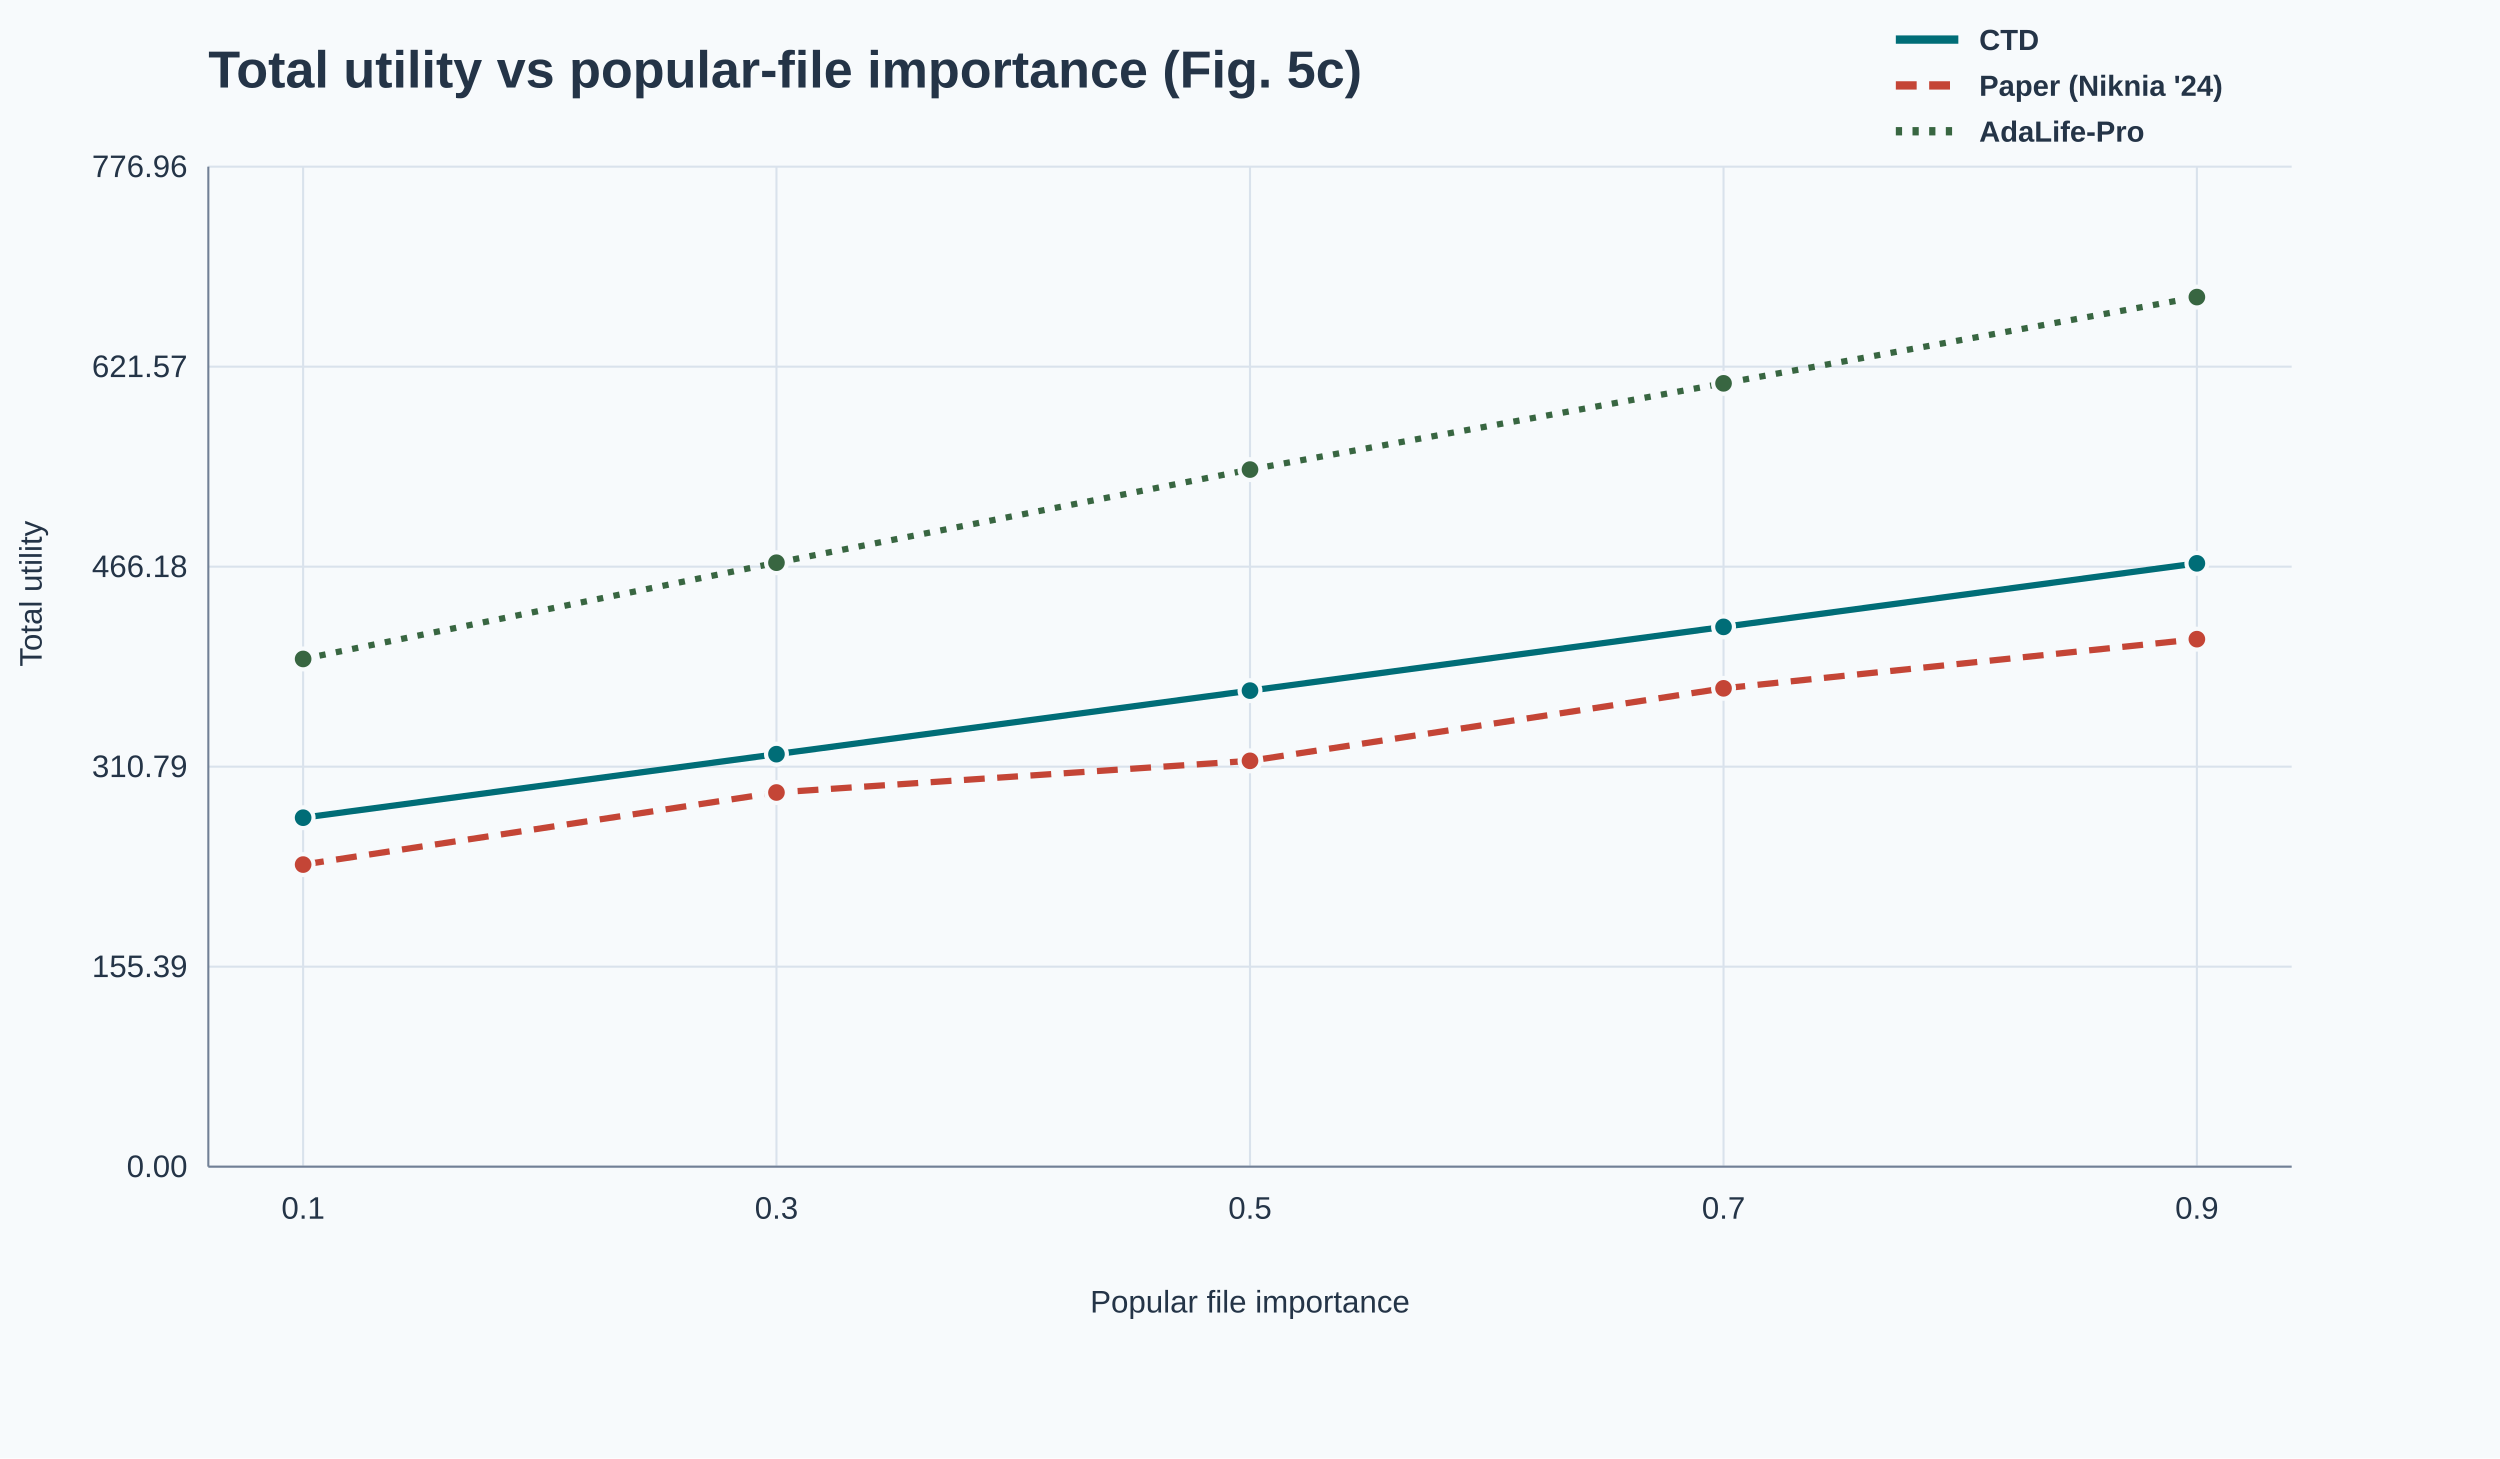
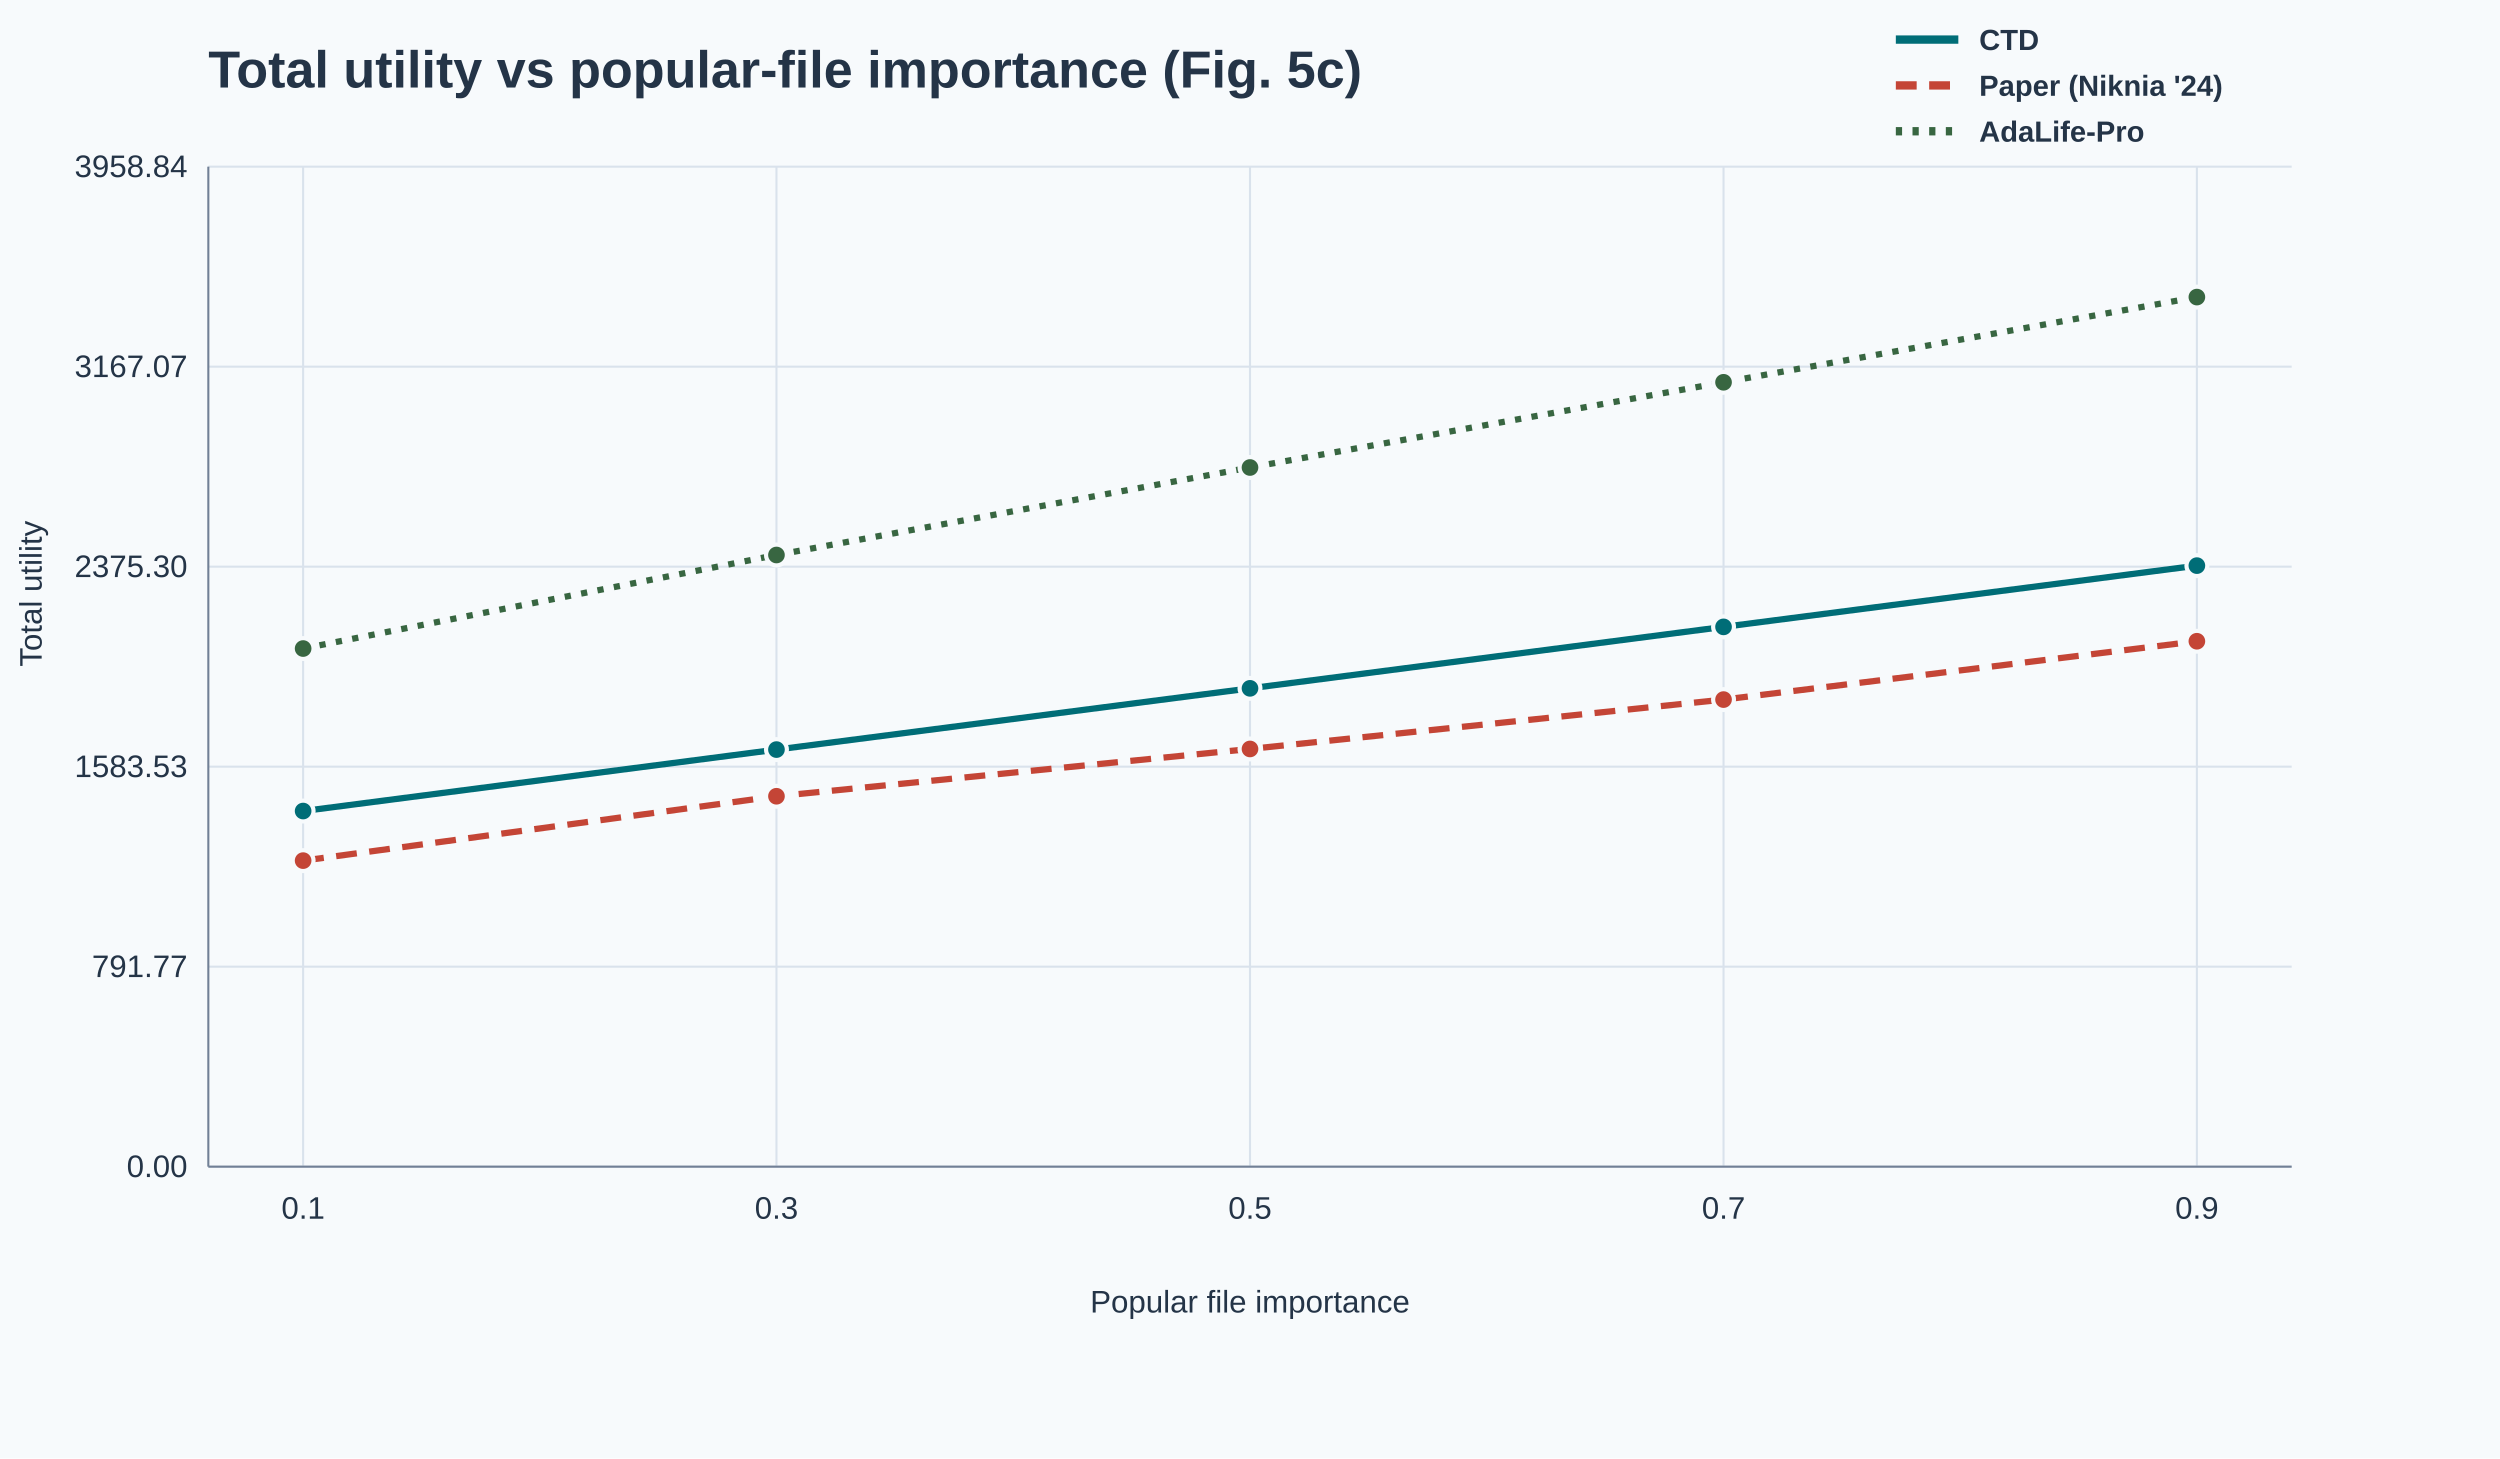
<svg xmlns="http://www.w3.org/2000/svg" width="1200" height="700" viewBox="0 0 1200 700">
  <style>text{font-family:Segoe UI,Arial,sans-serif;fill:#243447}.title{font-size:25px;font-weight:600}.label{font-size:15px}.legend{font-size:14px;font-weight:600}.grid{stroke:#d9e2ec}.axis{stroke:#718096}.line{fill:none;stroke-width:3}.point{stroke:#f7fafc;stroke-width:2}</style>
  <rect width="100%" height="100%" fill="#f7fafc" />
  <text x="100" y="42" class="title">Total utility vs popular-file importance (Fig. 5c)</text>
  <text x="600" y="630" class="label" text-anchor="middle">Popular file importance</text>
  <text x="20" y="320" class="label" transform="rotate(-90 20 320)">Total utility</text>
  <line x1="100" y1="560" x2="1100" y2="560" class="grid" />
  <text x="90" y="565" class="label" text-anchor="end">0.00</text>
  <line x1="100" y1="464" x2="1100" y2="464" class="grid" />
-   <text x="90" y="469" class="label" text-anchor="end">155.39</text>
+   <text x="90" y="469" class="label" text-anchor="end">791.77</text>
  <line x1="100" y1="368" x2="1100" y2="368" class="grid" />
-   <text x="90" y="373" class="label" text-anchor="end">310.79</text>
+   <text x="90" y="373" class="label" text-anchor="end">1583.53</text>
  <line x1="100" y1="272" x2="1100" y2="272" class="grid" />
-   <text x="90" y="277" class="label" text-anchor="end">466.18</text>
+   <text x="90" y="277" class="label" text-anchor="end">2375.30</text>
  <line x1="100" y1="176" x2="1100" y2="176" class="grid" />
-   <text x="90" y="181" class="label" text-anchor="end">621.57</text>
+   <text x="90" y="181" class="label" text-anchor="end">3167.07</text>
  <line x1="100" y1="80" x2="1100" y2="80" class="grid" />
-   <text x="90" y="85" class="label" text-anchor="end">776.96</text>
+   <text x="90" y="85" class="label" text-anchor="end">3958.84</text>
  <line x1="145.5" y1="80" x2="145.5" y2="560" class="grid" />
  <text x="145.5" y="585" class="label" text-anchor="middle">0.1</text>
  <line x1="372.7" y1="80" x2="372.7" y2="560" class="grid" />
  <text x="372.7" y="585" class="label" text-anchor="middle">0.3</text>
  <line x1="600.0" y1="80" x2="600.0" y2="560" class="grid" />
  <text x="600.0" y="585" class="label" text-anchor="middle">0.5</text>
  <line x1="827.3" y1="80" x2="827.3" y2="560" class="grid" />
  <text x="827.3" y="585" class="label" text-anchor="middle">0.7</text>
  <line x1="1054.5" y1="80" x2="1054.5" y2="560" class="grid" />
  <text x="1054.5" y="585" class="label" text-anchor="middle">0.9</text>
-   <polyline points="145.5,392.5 372.7,362.0 600.0,331.5 827.3,300.9 1054.5,270.4" class="line" stroke="#006d77" stroke-dasharray="" />
+   <polyline points="145.5,389.3 372.7,359.8 600.0,330.4 827.3,300.9 1054.5,271.5" class="line" stroke="#006d77" stroke-dasharray="" />
  <line x1="910" y1="19" x2="940" y2="19" stroke="#006d77" stroke-width="4" stroke-dasharray="" />
  <text x="950" y="24" class="legend">CTD</text>
-   <circle cx="145.5" cy="392.5" r="5" fill="#006d77" class="point" />
-   <circle cx="372.7" cy="362.0" r="5" fill="#006d77" class="point" />
-   <circle cx="600.0" cy="331.5" r="5" fill="#006d77" class="point" />
+   <circle cx="145.5" cy="389.3" r="5" fill="#006d77" class="point" />
+   <circle cx="372.7" cy="359.8" r="5" fill="#006d77" class="point" />
+   <circle cx="600.0" cy="330.4" r="5" fill="#006d77" class="point" />
  <circle cx="827.3" cy="300.9" r="5" fill="#006d77" class="point" />
-   <circle cx="1054.5" cy="270.4" r="5" fill="#006d77" class="point" />
-   <polyline points="145.5,415.0 372.7,380.4 600.0,365.2 827.3,330.4 1054.5,306.8" class="line" stroke="#c44536" stroke-dasharray="10 6" />
+   <circle cx="1054.5" cy="271.5" r="5" fill="#006d77" class="point" />
+   <polyline points="145.5,413.1 372.7,382.2 600.0,359.5 827.3,335.8 1054.5,307.8" class="line" stroke="#c44536" stroke-dasharray="10 6" />
  <line x1="910" y1="41" x2="940" y2="41" stroke="#c44536" stroke-width="4" stroke-dasharray="10 6" />
  <text x="950" y="46" class="legend">Paper (Niknia '24)</text>
-   <circle cx="145.5" cy="415.0" r="5" fill="#c44536" class="point" />
-   <circle cx="372.7" cy="380.4" r="5" fill="#c44536" class="point" />
-   <circle cx="600.0" cy="365.2" r="5" fill="#c44536" class="point" />
-   <circle cx="827.3" cy="330.4" r="5" fill="#c44536" class="point" />
-   <circle cx="1054.5" cy="306.8" r="5" fill="#c44536" class="point" />
-   <polyline points="145.5,316.3 372.7,270.1 600.0,225.4 827.3,184.0 1054.5,142.6" class="line" stroke="#386641" stroke-dasharray="3 5" />
+   <circle cx="145.5" cy="413.1" r="5" fill="#c44536" class="point" />
+   <circle cx="372.7" cy="382.2" r="5" fill="#c44536" class="point" />
+   <circle cx="600.0" cy="359.5" r="5" fill="#c44536" class="point" />
+   <circle cx="827.3" cy="335.8" r="5" fill="#c44536" class="point" />
+   <circle cx="1054.5" cy="307.8" r="5" fill="#c44536" class="point" />
+   <polyline points="145.5,311.3 372.7,266.4 600.0,224.4 827.3,183.5 1054.5,142.6" class="line" stroke="#386641" stroke-dasharray="3 5" />
  <line x1="910" y1="63" x2="940" y2="63" stroke="#386641" stroke-width="4" stroke-dasharray="3 5" />
  <text x="950" y="68" class="legend">AdaLife-Pro</text>
-   <circle cx="145.5" cy="316.3" r="5" fill="#386641" class="point" />
-   <circle cx="372.7" cy="270.1" r="5" fill="#386641" class="point" />
-   <circle cx="600.0" cy="225.4" r="5" fill="#386641" class="point" />
-   <circle cx="827.3" cy="184.0" r="5" fill="#386641" class="point" />
+   <circle cx="145.5" cy="311.3" r="5" fill="#386641" class="point" />
+   <circle cx="372.7" cy="266.4" r="5" fill="#386641" class="point" />
+   <circle cx="600.0" cy="224.4" r="5" fill="#386641" class="point" />
+   <circle cx="827.3" cy="183.5" r="5" fill="#386641" class="point" />
  <circle cx="1054.5" cy="142.6" r="5" fill="#386641" class="point" />
  <line x1="100" y1="80" x2="100" y2="560" class="axis" />
  <line x1="100" y1="560" x2="1100" y2="560" class="axis" />
</svg>
